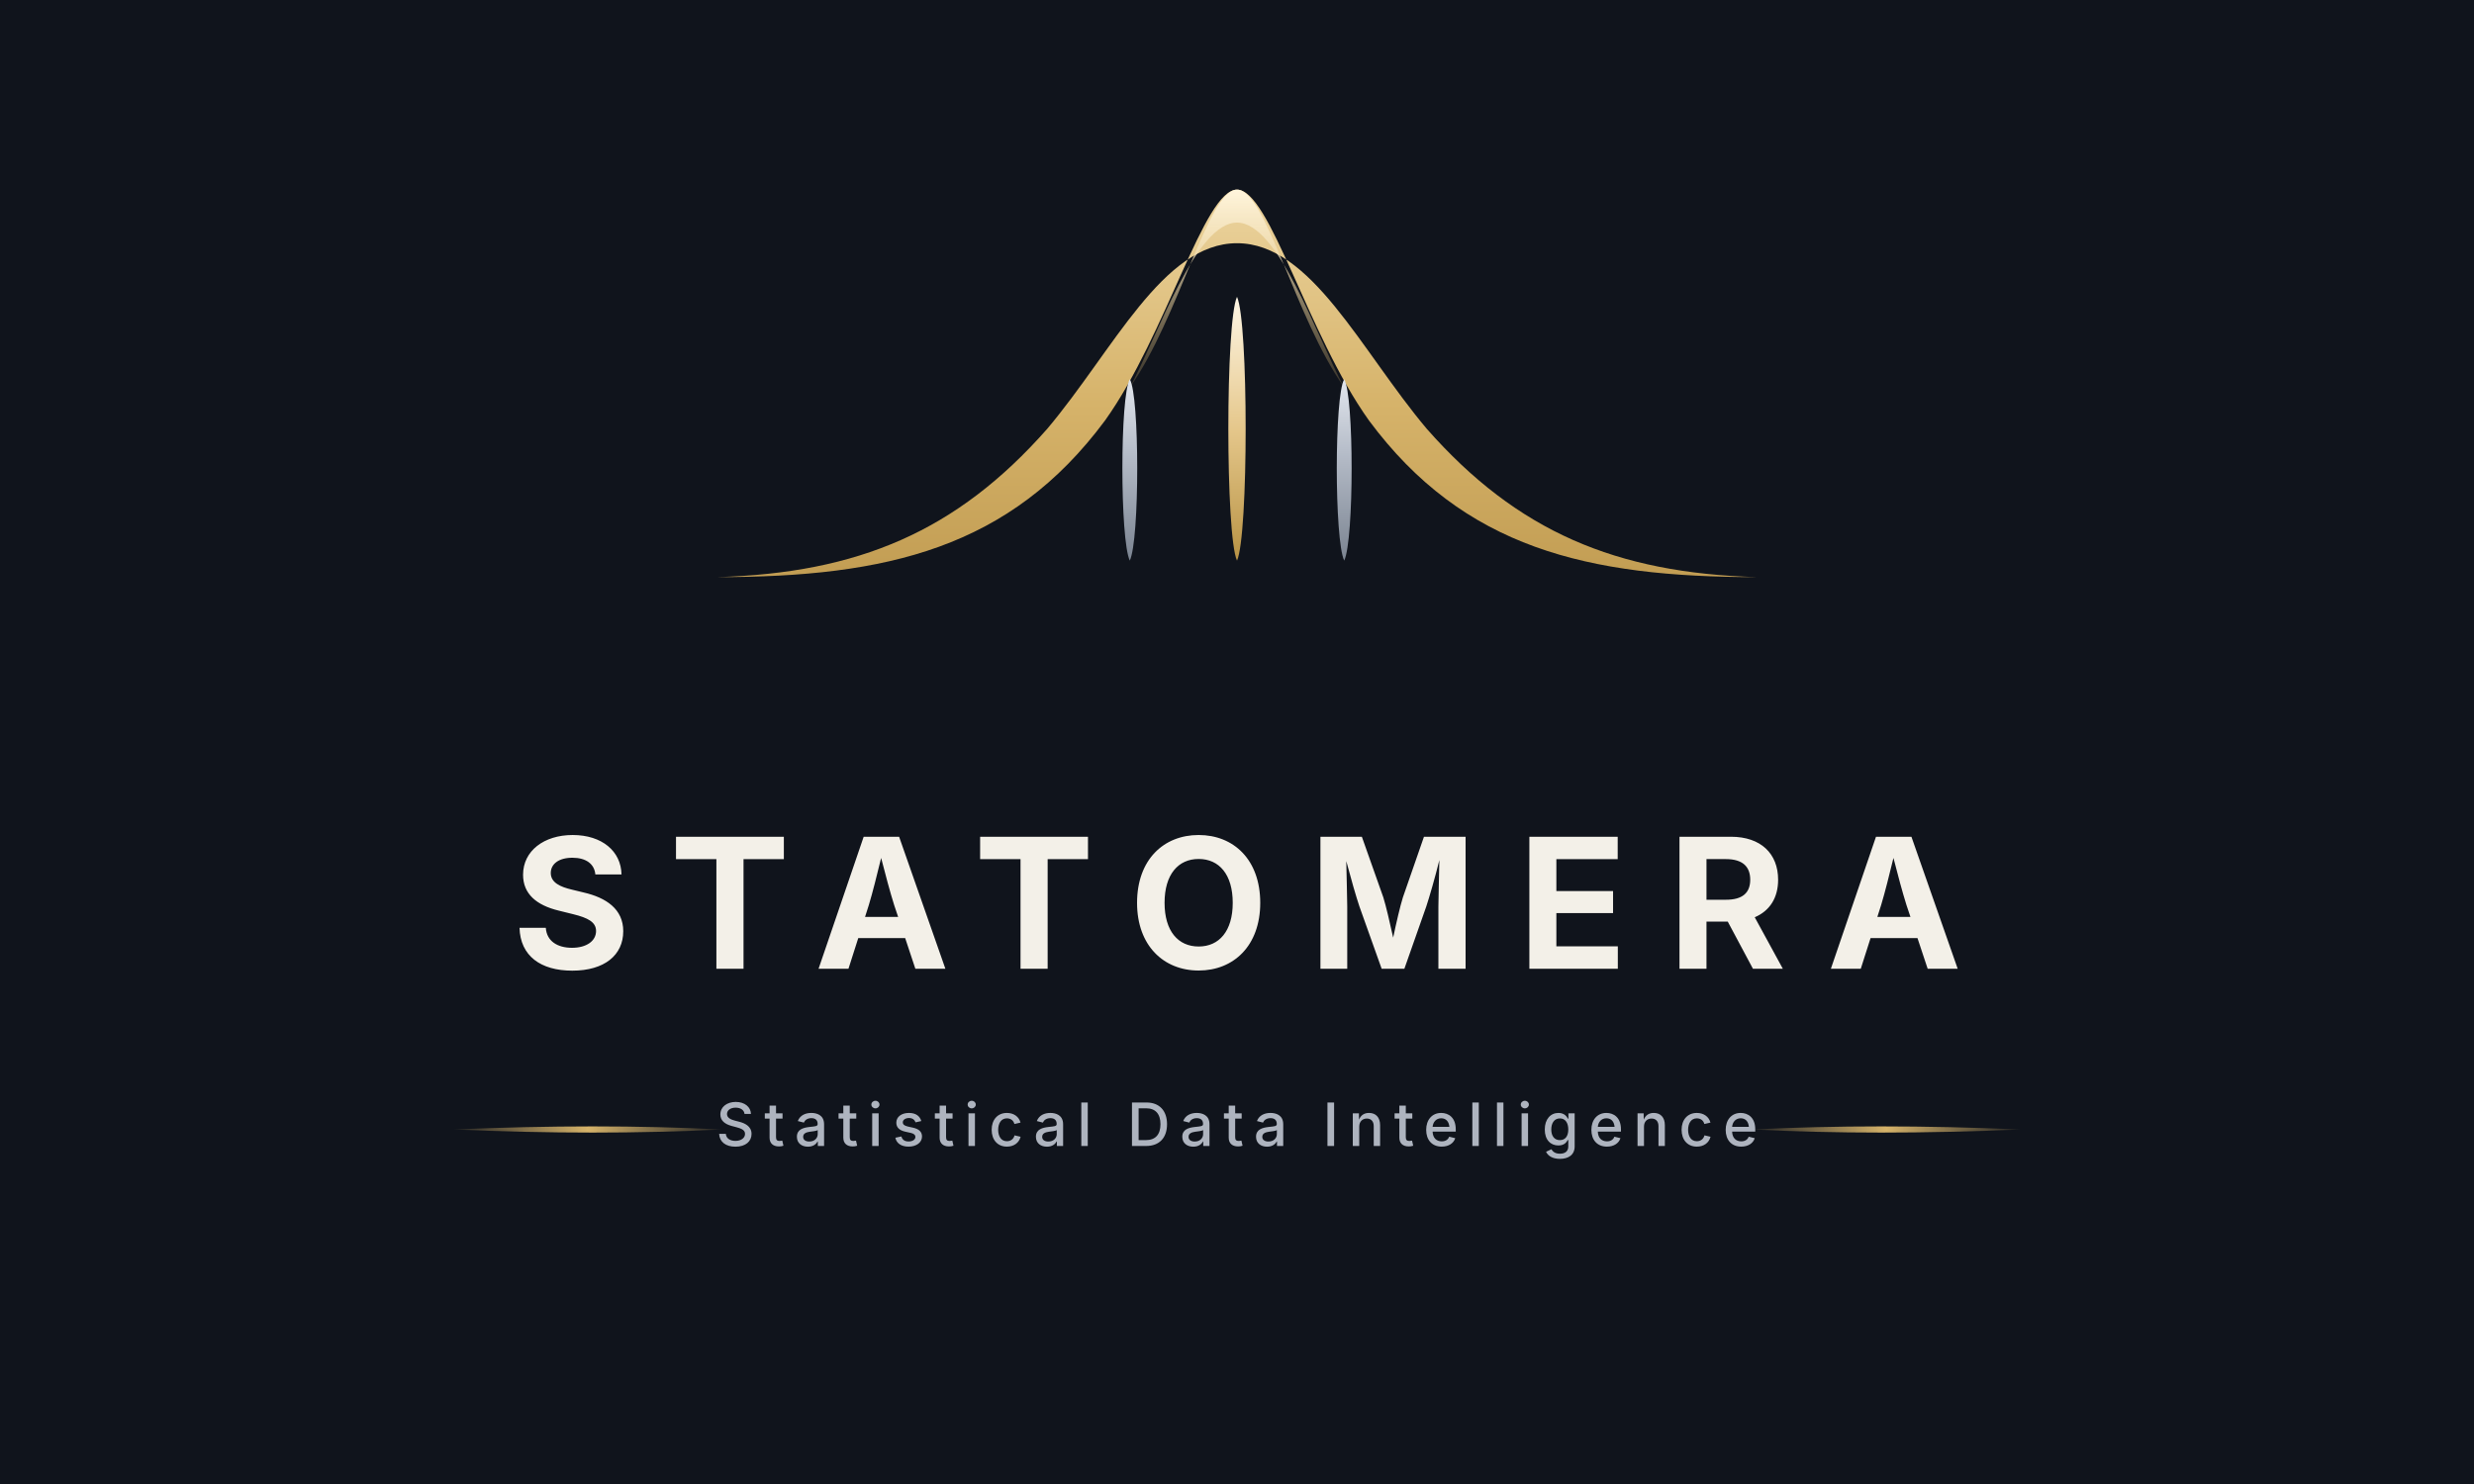
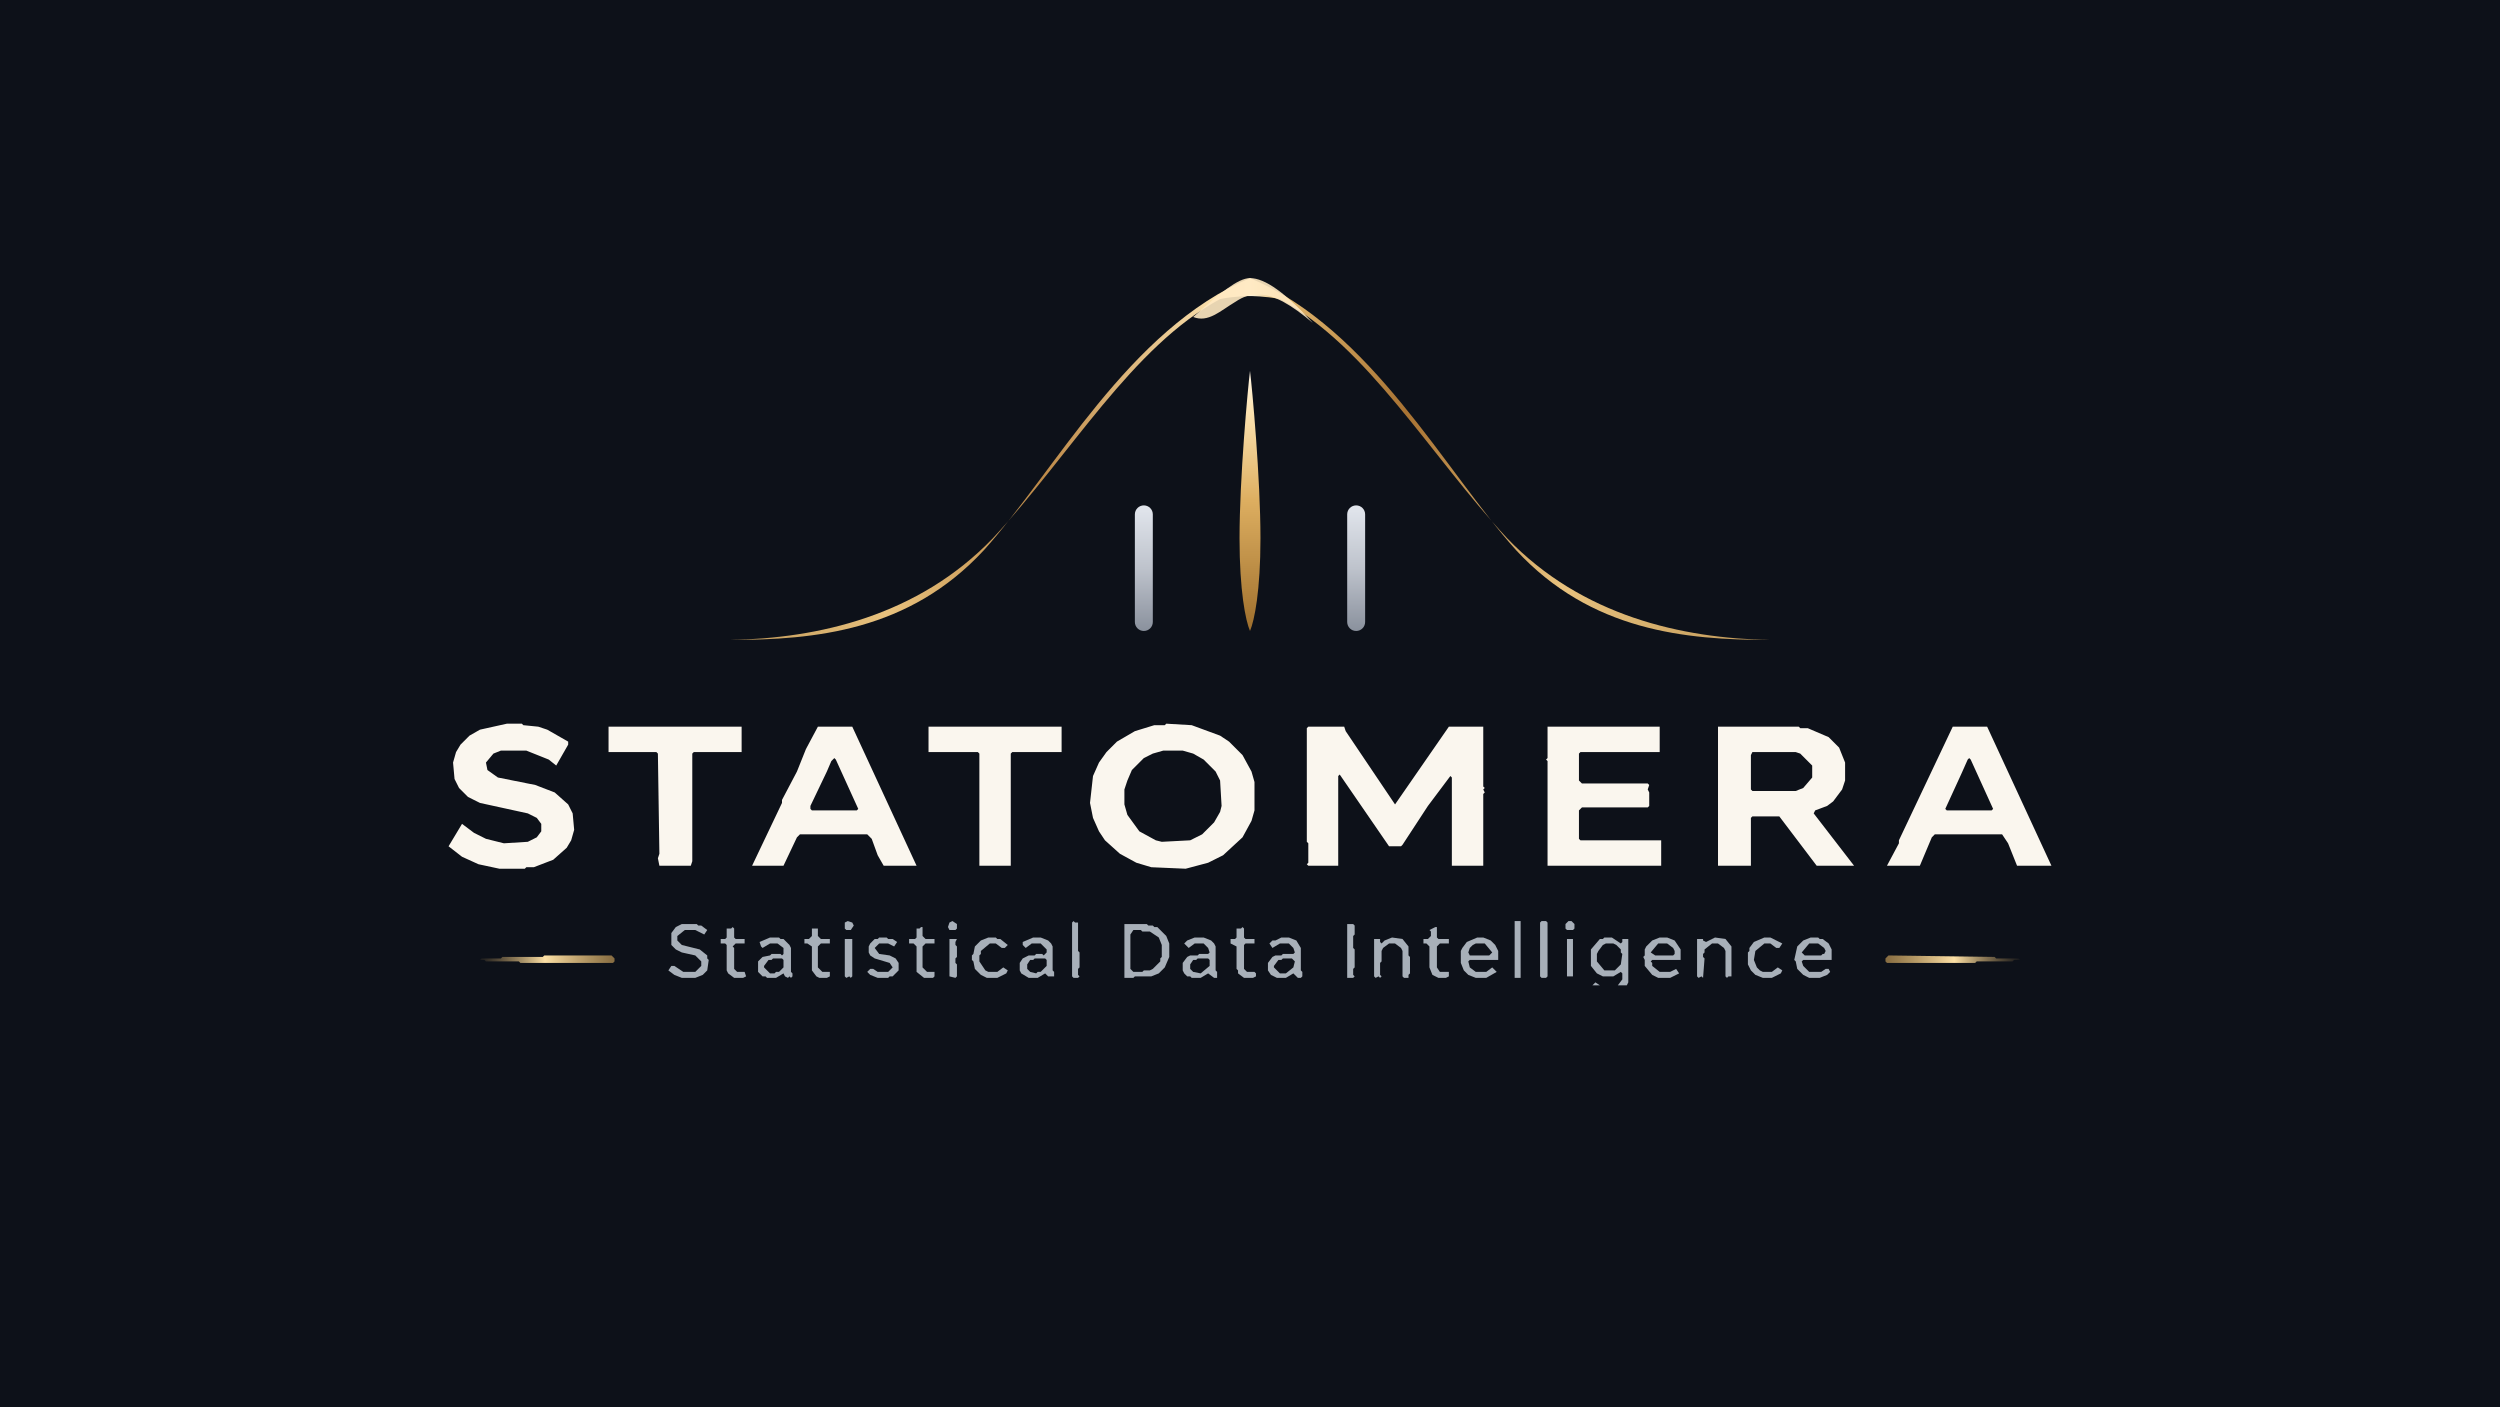
- <svg xmlns="http://www.w3.org/2000/svg" viewBox="0 0 600 360" role="img" aria-labelledby="title description">
-   <rect width="600" height="360" fill="#10141C" />
+ <svg xmlns="http://www.w3.org/2000/svg" viewBox="0 0 1672 941" width="1672" height="941" role="img" aria-labelledby="title desc">
+   <rect width="1672" height="941" fill="#0D1119" />
  <defs>
-     <linearGradient id="goldRibbonDark" x1="0%" y1="100%" x2="0%" y2="0%">
-       <stop offset="0%" stop-color="#C29D53" />
-       <stop offset="45%" stop-color="#D6B36A" />
-       <stop offset="100%" stop-color="#ECD49F" />
+     <linearGradient id="archGold" x1="0%" y1="100%" x2="100%" y2="100%">
+       <stop offset="0%" stop-color="#D4A860" stop-opacity="0.9" />
+       <stop offset="15%" stop-color="#E8C27E" />
+       <stop offset="30%" stop-color="#BD8A48" />
+       <stop offset="47%" stop-color="#FCE3B0" />
+       <stop offset="50%" stop-color="#FDF2D9" />
+       <stop offset="53%" stop-color="#E3B970" />
+       <stop offset="65%" stop-color="#A87333" />
+       <stop offset="80%" stop-color="#E8C27E" />
+       <stop offset="100%" stop-color="#D4A860" stop-opacity="0.9" />
    </linearGradient>
-     <linearGradient id="crestHighlightDark" x1="0%" y1="0%" x2="0%" y2="100%">
-       <stop offset="0%" stop-color="#FFF5DC" />
-       <stop offset="100%" stop-color="#D6B36A" stop-opacity="0.2" />
+     <linearGradient id="centerPillar" x1="50%" y1="0%" x2="50%" y2="100%">
+       <stop offset="0%" stop-color="#FFF6E5" />
+       <stop offset="15%" stop-color="#FDE4B2" />
+       <stop offset="50%" stop-color="#DDAE60" />
+       <stop offset="100%" stop-color="#9E6F2D" />
    </linearGradient>
-     <linearGradient id="centerPillarDark" x1="0%" y1="100%" x2="0%" y2="0%">
-       <stop offset="0%" stop-color="#B89345" />
-       <stop offset="50%" stop-color="#E5C78B" />
-       <stop offset="100%" stop-color="#FFF7E6" />
+     <linearGradient id="silverPillar" x1="50%" y1="0%" x2="50%" y2="100%">
+       <stop offset="0%" stop-color="#E2E6ED" />
+       <stop offset="50%" stop-color="#BEC3CC" />
+       <stop offset="100%" stop-color="#8A919D" />
    </linearGradient>
-     <linearGradient id="silverPillarDark" x1="0%" y1="100%" x2="0%" y2="0%">
-       <stop offset="0%" stop-color="#7B8491" />
-       <stop offset="60%" stop-color="#B6BDC9" />
-       <stop offset="100%" stop-color="#E2E6ED" />
+     <linearGradient id="lineLeft" x1="0%" y1="0%" x2="100%" y2="0%">
+       <stop offset="0%" stop-color="#D6A95C" stop-opacity="0" />
+       <stop offset="50%" stop-color="#FCE0A6" />
+       <stop offset="100%" stop-color="#D6A95C" stop-opacity="0.6" />
    </linearGradient>
-     <linearGradient id="accentRuleDark" x1="0%" y1="0%" x2="100%" y2="0%">
-       <stop offset="0%" stop-color="#D6B36A" stop-opacity="0.1" />
-       <stop offset="50%" stop-color="#D6B36A" />
-       <stop offset="100%" stop-color="#D6B36A" stop-opacity="0.1" />
+     <linearGradient id="lineRight" x1="0%" y1="0%" x2="100%" y2="0%">
+       <stop offset="0%" stop-color="#D6A95C" stop-opacity="0.6" />
+       <stop offset="50%" stop-color="#FCE0A6" />
+       <stop offset="100%" stop-color="#D6A95C" stop-opacity="0" />
    </linearGradient>
  </defs>
-   <g transform="translate(150, 24)">
-     <path d="M 24 116              C 65 116, 95 109, 118 78              C 133 57, 142 22, 150 22              C 158 22, 167 57, 182 78              C 205 109, 235 116, 276 116              C 242 115, 218 105, 196 80              C 180 61, 168 35, 150 35              C 132 35, 120 61, 104 80              C 82 105, 58 115, 24 116 Z" fill="url(#goldRibbonDark)" />
-     <path d="M 124 70              C 136 53, 143 22, 150 22              C 157 22, 164 53, 176 70              C 169 57, 160 30, 150 30              C 140 30, 131 57, 124 70 Z" fill="url(#crestHighlightDark)" />
-     <path d="M 150 48              C 152.8 54, 152.8 106, 150 112              C 147.2 106, 147.2 54, 150 48 Z" fill="url(#centerPillarDark)" />
-     <path d="M 124 68              C 126.4 72, 126.4 107, 124 112              C 121.6 107, 121.6 72, 124 68 Z" fill="url(#silverPillarDark)" />
-     <path d="M 176 68              C 178.4 72, 178.4 107, 176 112              C 173.6 107, 173.6 72, 176 68 Z" fill="url(#silverPillarDark)" />
+   <g id="statomera-logo">
+     <path d="M 836 248              C 837.5 260, 843 320, 843 360              C 843 395, 839 415, 836 422              C 833 415, 829 395, 829 360              C 829 320, 834.5 260, 836 248 Z" fill="url(#centerPillar)" />
+     <rect x="759" y="338" width="12" height="84" rx="6" fill="url(#silverPillar)" />
+     <rect x="901" y="338" width="12" height="84" rx="6" fill="url(#silverPillar)" />
+     <path d="M 488 428              C 545 428, 608 422, 658 368              C 705 316, 755 220, 836 186              C 917 220, 967 316, 1014 368              C 1064 422, 1127 428, 1184 428              C 1125 427, 1058 412, 1008 360              C 956 304, 915 232, 856 200              C 846 198, 836 198, 836 198              C 836 198, 826 198, 816 200              C 757 232, 716 304, 664 360              C 614 412, 547 427, 488 428 Z" fill="url(#archGold)" />
+     <path d="M 798 212              C 816 196, 828 186, 836 186              C 846 186, 860 196, 878 216              C 864 204, 852 197, 842 197              C 836 197, 832 198, 826 202              C 816 208, 808 216, 798 212 Z" fill="#FFE9C2" opacity="0.9" />
+     <path d="M 339 484 L 349 484 L 350 485 L 360 486 L 366 488 L 380 496 L 380 498 L 372 512 L 367 508 L 352 502 L 335 502 L 330 504 L 325 510 L 326 515 L 333 520 L 358 525 L 371 530 L 380 538 L 383 544 L 384 555 L 382 562 L 379 567 L 370 575 L 357 580 L 352 580 L 351 581 L 334 581 L 320 578 L 309 573 L 300 566 L 309 551 L 317 557 L 325 561 L 337 564 L 353 563 L 359 560 L 362 556 L 362 551 L 359 547 L 353 544 L 321 537 L 313 533 L 307 527 L 304 521 L 303 510 L 305 503 L 308 498 L 314 492 L 321 488 L 339 484 Z M 780 484 L 797 485 L 816 492 L 822 496 L 831 505 L 837 516 L 839 523 L 839 542 L 837 549 L 831 560 L 818 572 L 808 577 L 793 581 L 770 580 L 760 577 L 749 571 L 739 562 L 735 556 L 731 547 L 729 537 L 731 519 L 735 510 L 740 503 L 747 496 L 759 489 L 772 485 L 779 485 L 780 484 Z M 407 486 L 496 486 L 496 503 L 464 503 L 463 504 L 463 576 L 462 579 L 441 579 L 440 574 L 441 571 L 440 504 L 439 503 L 407 503 L 407 486 Z M 547 486 L 570 486 L 613 579 L 591 579 L 587 572 L 583 561 L 580 558 L 535 558 L 533 560 L 524 579 L 503 579 L 523 537 L 523 535 L 533 516 L 539 501 L 547 486 Z M 621 486 L 710 486 L 710 503 L 677 503 L 676 504 L 676 579 L 655 579 L 655 504 L 654 503 L 621 503 L 621 486 Z M 875 486 L 899 486 L 900 489 L 933 538 L 969 486 L 992 486 L 992 526 L 993 527 L 992 528 L 993 530 L 992 531 L 992 579 L 971 579 L 971 520 L 970 519 L 955 539 L 938 565 L 937 566 L 929 566 L 896 518 L 895 519 L 895 579 L 875 579 L 874 578 L 875 577 L 875 564 L 874 563 L 874 487 L 875 486 Z M 1035 486 L 1110 486 L 1110 503 L 1057 503 L 1056 504 L 1056 522 L 1058 524 L 1102 524 L 1103 525 L 1102 528 L 1103 530 L 1103 539 L 1102 540 L 1058 540 L 1056 542 L 1056 561 L 1057 562 L 1111 562 L 1111 579 L 1035 579 L 1035 509 L 1034 508 L 1035 507 L 1035 486 Z M 1149 486 L 1203 486 L 1204 487 L 1209 487 L 1223 493 L 1230 500 L 1234 510 L 1234 522 L 1232 528 L 1226 536 L 1222 539 L 1214 542 L 1213 544 L 1240 579 L 1215 579 L 1190 546 L 1172 546 L 1171 547 L 1171 579 L 1149 579 L 1149 486 Z M 1306 486 L 1329 486 L 1372 579 L 1349 579 L 1343 564 L 1339 558 L 1294 558 L 1292 560 L 1284 579 L 1262 579 L 1270 564 L 1270 562 L 1306 486 Z M 1171 505 L 1171 528 L 1172 529 L 1201 529 L 1206 527 L 1212 520 L 1212 512 L 1204 504 L 1201 503 L 1172 503 L 1171 505 Z M 553 516 L 542 539 L 542 541 L 543 542 L 573 542 L 574 541 L 559 508 L 558 507 L 556 509 L 553 516 Z M 1312 517 L 1301 541 L 1302 542 L 1332 542 L 1333 541 L 1318 508 L 1317 507 L 1316 508 L 1312 517 Z M 754 522 L 752 528 L 752 538 L 754 545 L 762 556 L 773 562 L 777 563 L 796 562 L 804 558 L 812 550 L 816 543 L 817 539 L 816 522 L 813 516 L 805 508 L 798 504 L 791 502 L 778 502 L 771 504 L 765 507 L 757 515 L 754 522 Z" fill="#FAF6EE" fill-rule="evenodd" />
+     <path d="M 364 639 L 409 639 L 411 641 L 411 643 L 410 644 L 348 644 L 347 643 L 325 643 L 324 642 L 318 642 L 321 642 L 322 641 L 335 641 L 336 640 L 363 640 L 364 639 Z" fill="url(#lineLeft)" />
+     <path d="M 1263 639 L 1334 640 L 1335 641 L 1350 641 L 1351 642 L 1353 642 L 1347 642 L 1346 643 L 1322 643 L 1321 644 L 1262 644 L 1261 643 L 1261 641 L 1263 639 Z" fill="url(#lineRight)" />
+     <path d="M 567 616 L 570 617 L 571 619 L 569 622 L 566 622 L 565 621 L 565 617 L 567 616 Z M 637 616 L 640 618 L 640 621 L 639 622 L 635 622 L 634 620 L 635 617 L 637 616 Z M 718 616 L 719 617 L 721 617 L 721 636 L 722 637 L 722 647 L 721 648 L 721 652 L 722 653 L 721 654 L 718 654 L 717 653 L 717 617 L 718 616 Z M 1013 616 L 1017 616 L 1017 654 L 1013 654 L 1013 616 Z M 1031 616 L 1034 616 L 1035 617 L 1035 653 L 1034 654 L 1031 654 L 1030 653 L 1030 617 L 1031 616 Z M 1049 616 L 1051 616 L 1053 618 L 1053 621 L 1052 622 L 1048 622 L 1047 621 L 1047 618 L 1049 616 Z M 456 618 L 466 618 L 467 619 L 469 619 L 473 622 L 471 625 L 465 622 L 458 622 L 453 626 L 453 629 L 456 632 L 468 635 L 473 639 L 473 641 L 474 642 L 473 649 L 470 652 L 465 654 L 456 654 L 451 652 L 447 649 L 449 646 L 451 646 L 457 650 L 465 650 L 469 646 L 469 643 L 465 639 L 456 637 L 452 635 L 449 632 L 449 624 L 452 620 L 456 618 Z M 752 618 L 767 618 L 768 619 L 771 619 L 772 620 L 774 620 L 780 626 L 782 631 L 782 640 L 779 647 L 775 651 L 770 653 L 759 653 L 758 654 L 752 654 L 752 618 Z M 901 618 L 905 618 L 906 619 L 906 625 L 905 626 L 905 634 L 906 635 L 906 647 L 905 648 L 905 652 L 906 653 L 905 654 L 901 654 L 901 618 Z M 490 620 L 491 621 L 491 627 L 492 628 L 498 628 L 498 631 L 492 631 L 490 633 L 491 634 L 491 648 L 493 650 L 498 650 L 499 653 L 497 654 L 491 654 L 487 651 L 486 649 L 486 632 L 485 631 L 482 631 L 482 628 L 485 628 L 486 627 L 486 621 L 489 621 L 490 620 Z M 616 620 L 617 620 L 617 626 L 619 628 L 625 628 L 625 631 L 619 631 L 617 633 L 617 647 L 620 650 L 625 650 L 625 653 L 624 654 L 618 654 L 613 650 L 613 633 L 611 631 L 608 631 L 608 628 L 612 628 L 613 627 L 613 621 L 615 621 L 616 620 Z M 831 620 L 832 621 L 832 627 L 833 628 L 839 628 L 839 631 L 833 631 L 832 632 L 832 648 L 834 650 L 839 650 L 840 651 L 840 653 L 838 654 L 832 654 L 828 651 L 828 649 L 827 648 L 827 633 L 823 631 L 823 628 L 826 628 L 827 627 L 827 621 L 830 621 L 831 620 Z M 960 620 L 961 620 L 961 627 L 962 628 L 969 628 L 969 631 L 963 631 L 961 633 L 961 647 L 963 650 L 969 650 L 969 653 L 967 654 L 962 654 L 958 652 L 956 647 L 956 633 L 954 631 L 952 631 L 952 628 L 955 628 L 957 626 L 957 623 L 956 622 L 960 620 Z M 543 621 L 547 621 L 547 626 L 549 628 L 555 628 L 555 631 L 549 631 L 547 633 L 547 647 L 550 650 L 555 650 L 555 653 L 553 654 L 548 654 L 546 653 L 543 649 L 543 633 L 540 631 L 538 631 L 538 628 L 541 628 L 543 626 L 543 621 Z M 756 625 L 756 648 L 758 650 L 764 650 L 765 649 L 769 649 L 771 648 L 776 643 L 776 641 L 777 640 L 777 632 L 775 627 L 769 623 L 764 623 L 763 622 L 758 622 L 756 625 Z M 515 627 L 521 627 L 522 628 L 524 628 L 528 632 L 529 634 L 529 650 L 530 651 L 530 653 L 529 654 L 528 653 L 527 654 L 525 653 L 524 651 L 519 654 L 513 654 L 512 653 L 510 653 L 507 650 L 507 643 L 510 640 L 515 639 L 516 638 L 522 638 L 523 639 L 524 638 L 524 634 L 520 631 L 515 631 L 510 634 L 509 633 L 508 630 L 515 627 Z M 588 627 L 593 627 L 594 628 L 597 628 L 600 630 L 598 633 L 594 631 L 588 631 L 585 634 L 588 638 L 595 639 L 599 641 L 601 644 L 601 649 L 597 653 L 595 653 L 594 654 L 587 654 L 582 652 L 580 650 L 582 648 L 584 648 L 587 650 L 594 650 L 597 647 L 595 644 L 585 641 L 582 639 L 581 637 L 581 633 L 582 631 L 585 628 L 587 628 L 588 627 Z M 661 627 L 666 627 L 667 628 L 669 628 L 674 632 L 672 634 L 670 634 L 666 631 L 662 631 L 656 636 L 656 638 L 655 639 L 655 643 L 659 649 L 661 650 L 667 650 L 671 647 L 674 649 L 673 651 L 667 654 L 660 654 L 656 652 L 652 648 L 651 643 L 650 642 L 650 639 L 651 638 L 652 633 L 656 629 L 661 627 Z M 691 627 L 696 627 L 701 629 L 703 631 L 704 633 L 704 649 L 705 650 L 705 653 L 701 653 L 699 651 L 694 654 L 688 654 L 683 651 L 682 649 L 682 644 L 684 641 L 688 639 L 692 639 L 693 638 L 697 638 L 698 639 L 700 637 L 700 635 L 696 631 L 690 631 L 686 634 L 684 632 L 684 630 L 691 627 Z M 799 627 L 805 627 L 810 629 L 812 631 L 813 633 L 813 649 L 814 650 L 814 654 L 812 654 L 808 651 L 803 654 L 797 654 L 796 653 L 794 653 L 792 651 L 791 649 L 791 644 L 794 640 L 796 639 L 801 639 L 802 638 L 808 638 L 809 637 L 808 634 L 805 631 L 799 631 L 795 634 L 792 631 L 794 629 L 799 627 Z M 857 627 L 862 627 L 867 629 L 870 634 L 870 649 L 871 650 L 871 653 L 870 654 L 868 654 L 865 651 L 860 654 L 854 654 L 850 652 L 848 649 L 848 644 L 851 640 L 853 639 L 857 639 L 858 638 L 865 638 L 866 637 L 865 634 L 862 631 L 856 631 L 851 634 L 849 631 L 851 629 L 853 629 L 857 627 Z M 931 627 L 938 628 L 942 633 L 942 639 L 943 640 L 943 651 L 942 652 L 942 654 L 939 654 L 938 653 L 938 636 L 937 634 L 933 631 L 929 631 L 925 634 L 924 636 L 924 643 L 923 644 L 923 652 L 924 653 L 923 654 L 922 653 L 920 654 L 919 653 L 919 628 L 923 628 L 923 630 L 924 631 L 926 629 L 931 627 Z M 988 627 L 992 627 L 997 629 L 1000 632 L 1002 636 L 1002 642 L 983 642 L 982 643 L 983 647 L 987 650 L 994 650 L 998 647 L 1001 650 L 994 654 L 987 654 L 982 652 L 979 649 L 977 644 L 977 636 L 978 634 L 981 630 L 988 627 Z M 1073 627 L 1078 627 L 1084 631 L 1085 630 L 1085 628 L 1089 628 L 1089 657 L 1088 659 L 1082 659 L 1085 655 L 1085 651 L 1084 650 L 1079 653 L 1072 653 L 1068 651 L 1064 646 L 1064 635 L 1070 628 L 1072 628 L 1073 627 Z M 1110 627 L 1115 627 L 1120 629 L 1124 635 L 1124 642 L 1105 642 L 1104 643 L 1105 644 L 1105 646 L 1110 650 L 1117 650 L 1121 648 L 1123 651 L 1117 654 L 1109 654 L 1105 652 L 1100 646 L 1100 642 L 1099 640 L 1100 639 L 1100 635 L 1101 633 L 1105 629 L 1110 627 Z M 1147 627 L 1154 628 L 1158 633 L 1158 653 L 1156 653 L 1155 654 L 1154 653 L 1154 636 L 1153 634 L 1149 631 L 1145 631 L 1140 635 L 1140 637 L 1139 638 L 1139 640 L 1140 641 L 1139 654 L 1138 653 L 1136 654 L 1135 653 L 1135 628 L 1139 628 L 1139 629 L 1141 630 L 1147 627 Z M 1180 627 L 1184 627 L 1192 631 L 1190 634 L 1188 634 L 1184 631 L 1180 631 L 1174 636 L 1173 642 L 1175 647 L 1177 649 L 1179 650 L 1185 650 L 1189 647 L 1192 649 L 1191 651 L 1185 654 L 1179 654 L 1174 652 L 1171 649 L 1169 645 L 1169 637 L 1170 636 L 1170 634 L 1173 630 L 1180 627 Z M 1211 627 L 1216 627 L 1217 628 L 1219 628 L 1223 631 L 1225 635 L 1225 642 L 1206 642 L 1205 643 L 1206 646 L 1210 650 L 1218 650 L 1221 648 L 1223 648 L 1224 650 L 1222 652 L 1217 654 L 1210 654 L 1206 652 L 1202 648 L 1201 643 L 1200 642 L 1202 633 L 1206 629 L 1211 627 Z M 565 628 L 570 628 L 570 653 L 569 654 L 568 653 L 566 654 L 565 653 L 565 628 Z M 635 628 L 640 628 L 639 630 L 639 632 L 640 633 L 640 640 L 639 641 L 639 644 L 640 645 L 640 653 L 639 654 L 635 653 L 635 628 Z M 1048 628 L 1052 628 L 1052 653 L 1048 653 L 1048 628 Z M 1069 636 L 1068 638 L 1068 643 L 1073 649 L 1080 649 L 1084 645 L 1085 638 L 1084 637 L 1084 635 L 1081 632 L 1079 631 L 1074 631 L 1072 632 L 1069 636 Z M 982 637 L 983 639 L 996 639 L 998 637 L 993 631 L 987 631 L 985 632 L 983 634 L 982 637 Z M 1219 638 L 1220 638 L 1221 636 L 1220 634 L 1216 631 L 1210 631 L 1205 637 L 1207 639 L 1218 639 L 1219 638 Z M 1107 639 L 1119 639 L 1120 638 L 1120 636 L 1119 634 L 1115 631 L 1109 631 L 1104 637 L 1107 639 Z M 687 645 L 687 648 L 689 650 L 693 651 L 694 650 L 696 650 L 700 646 L 700 642 L 699 641 L 692 641 L 691 642 L 689 642 L 687 645 Z M 796 645 L 796 648 L 798 650 L 803 651 L 809 646 L 809 642 L 808 641 L 801 641 L 800 642 L 798 642 L 796 645 Z M 511 646 L 511 647 L 515 651 L 518 651 L 519 650 L 521 650 L 524 647 L 524 642 L 523 641 L 517 641 L 516 642 L 514 642 L 511 646 Z M 852 646 L 852 647 L 856 651 L 860 651 L 865 647 L 866 643 L 864 641 L 858 641 L 857 642 L 855 642 L 852 646 Z M 1067 657 L 1070 659 L 1065 659 L 1067 657 Z" fill="#A8B0B9" fill-rule="evenodd" />
  </g>
-   <text x="300" y="235" fill="#F3F0E8" font-family="Inter, system-ui, -apple-system, 'Segoe UI', Roboto, sans-serif" font-size="44" font-weight="700" letter-spacing="0.22em" text-anchor="middle">STATOMERA</text>
-   <path d="M 110 274 Q 145 272.5 175 274 Q 145 275.5 110 274 Z" fill="url(#accentRuleDark)" />
-   <text x="300" y="278" fill="#AEB4BF" font-family="Inter, system-ui, -apple-system, 'Segoe UI', Roboto, sans-serif" font-size="14.5" font-weight="450" letter-spacing="0.16em" text-anchor="middle">Statistical Data Intelligence</text>
-   <path d="M 425 274 Q 455 272.5 490 274 Q 455 275.5 425 274 Z" fill="url(#accentRuleDark)" />
</svg>
